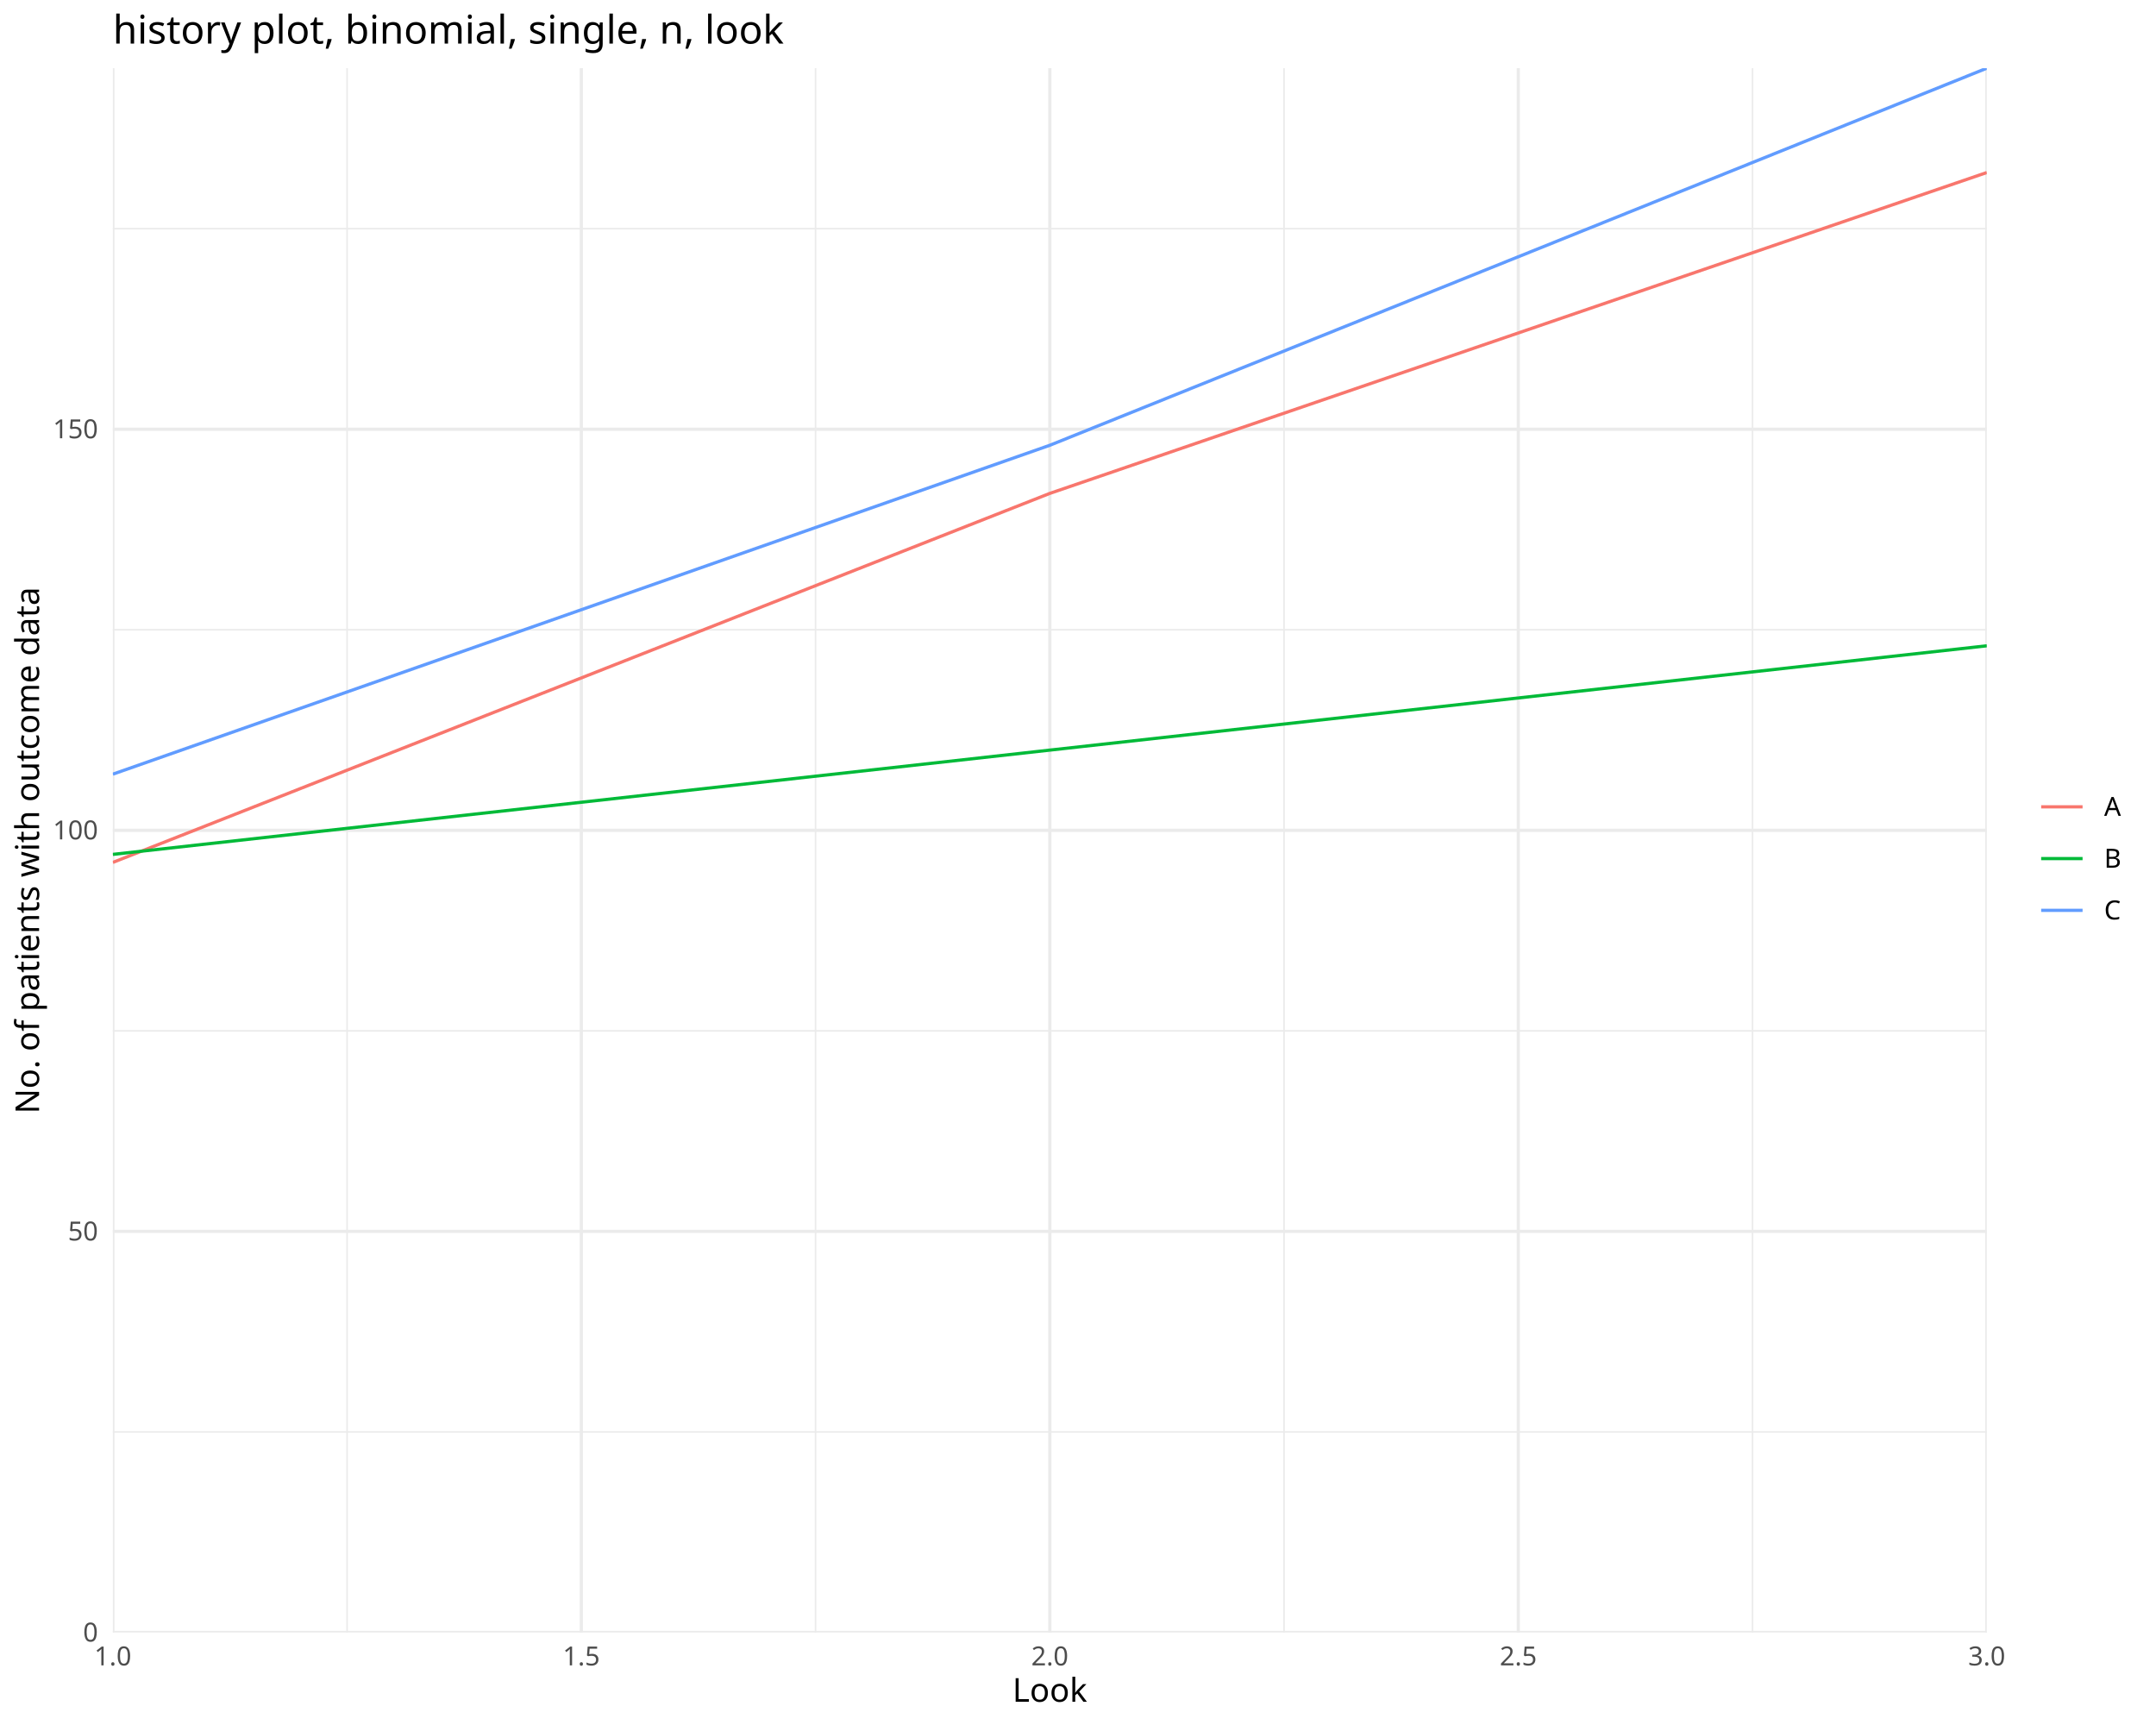
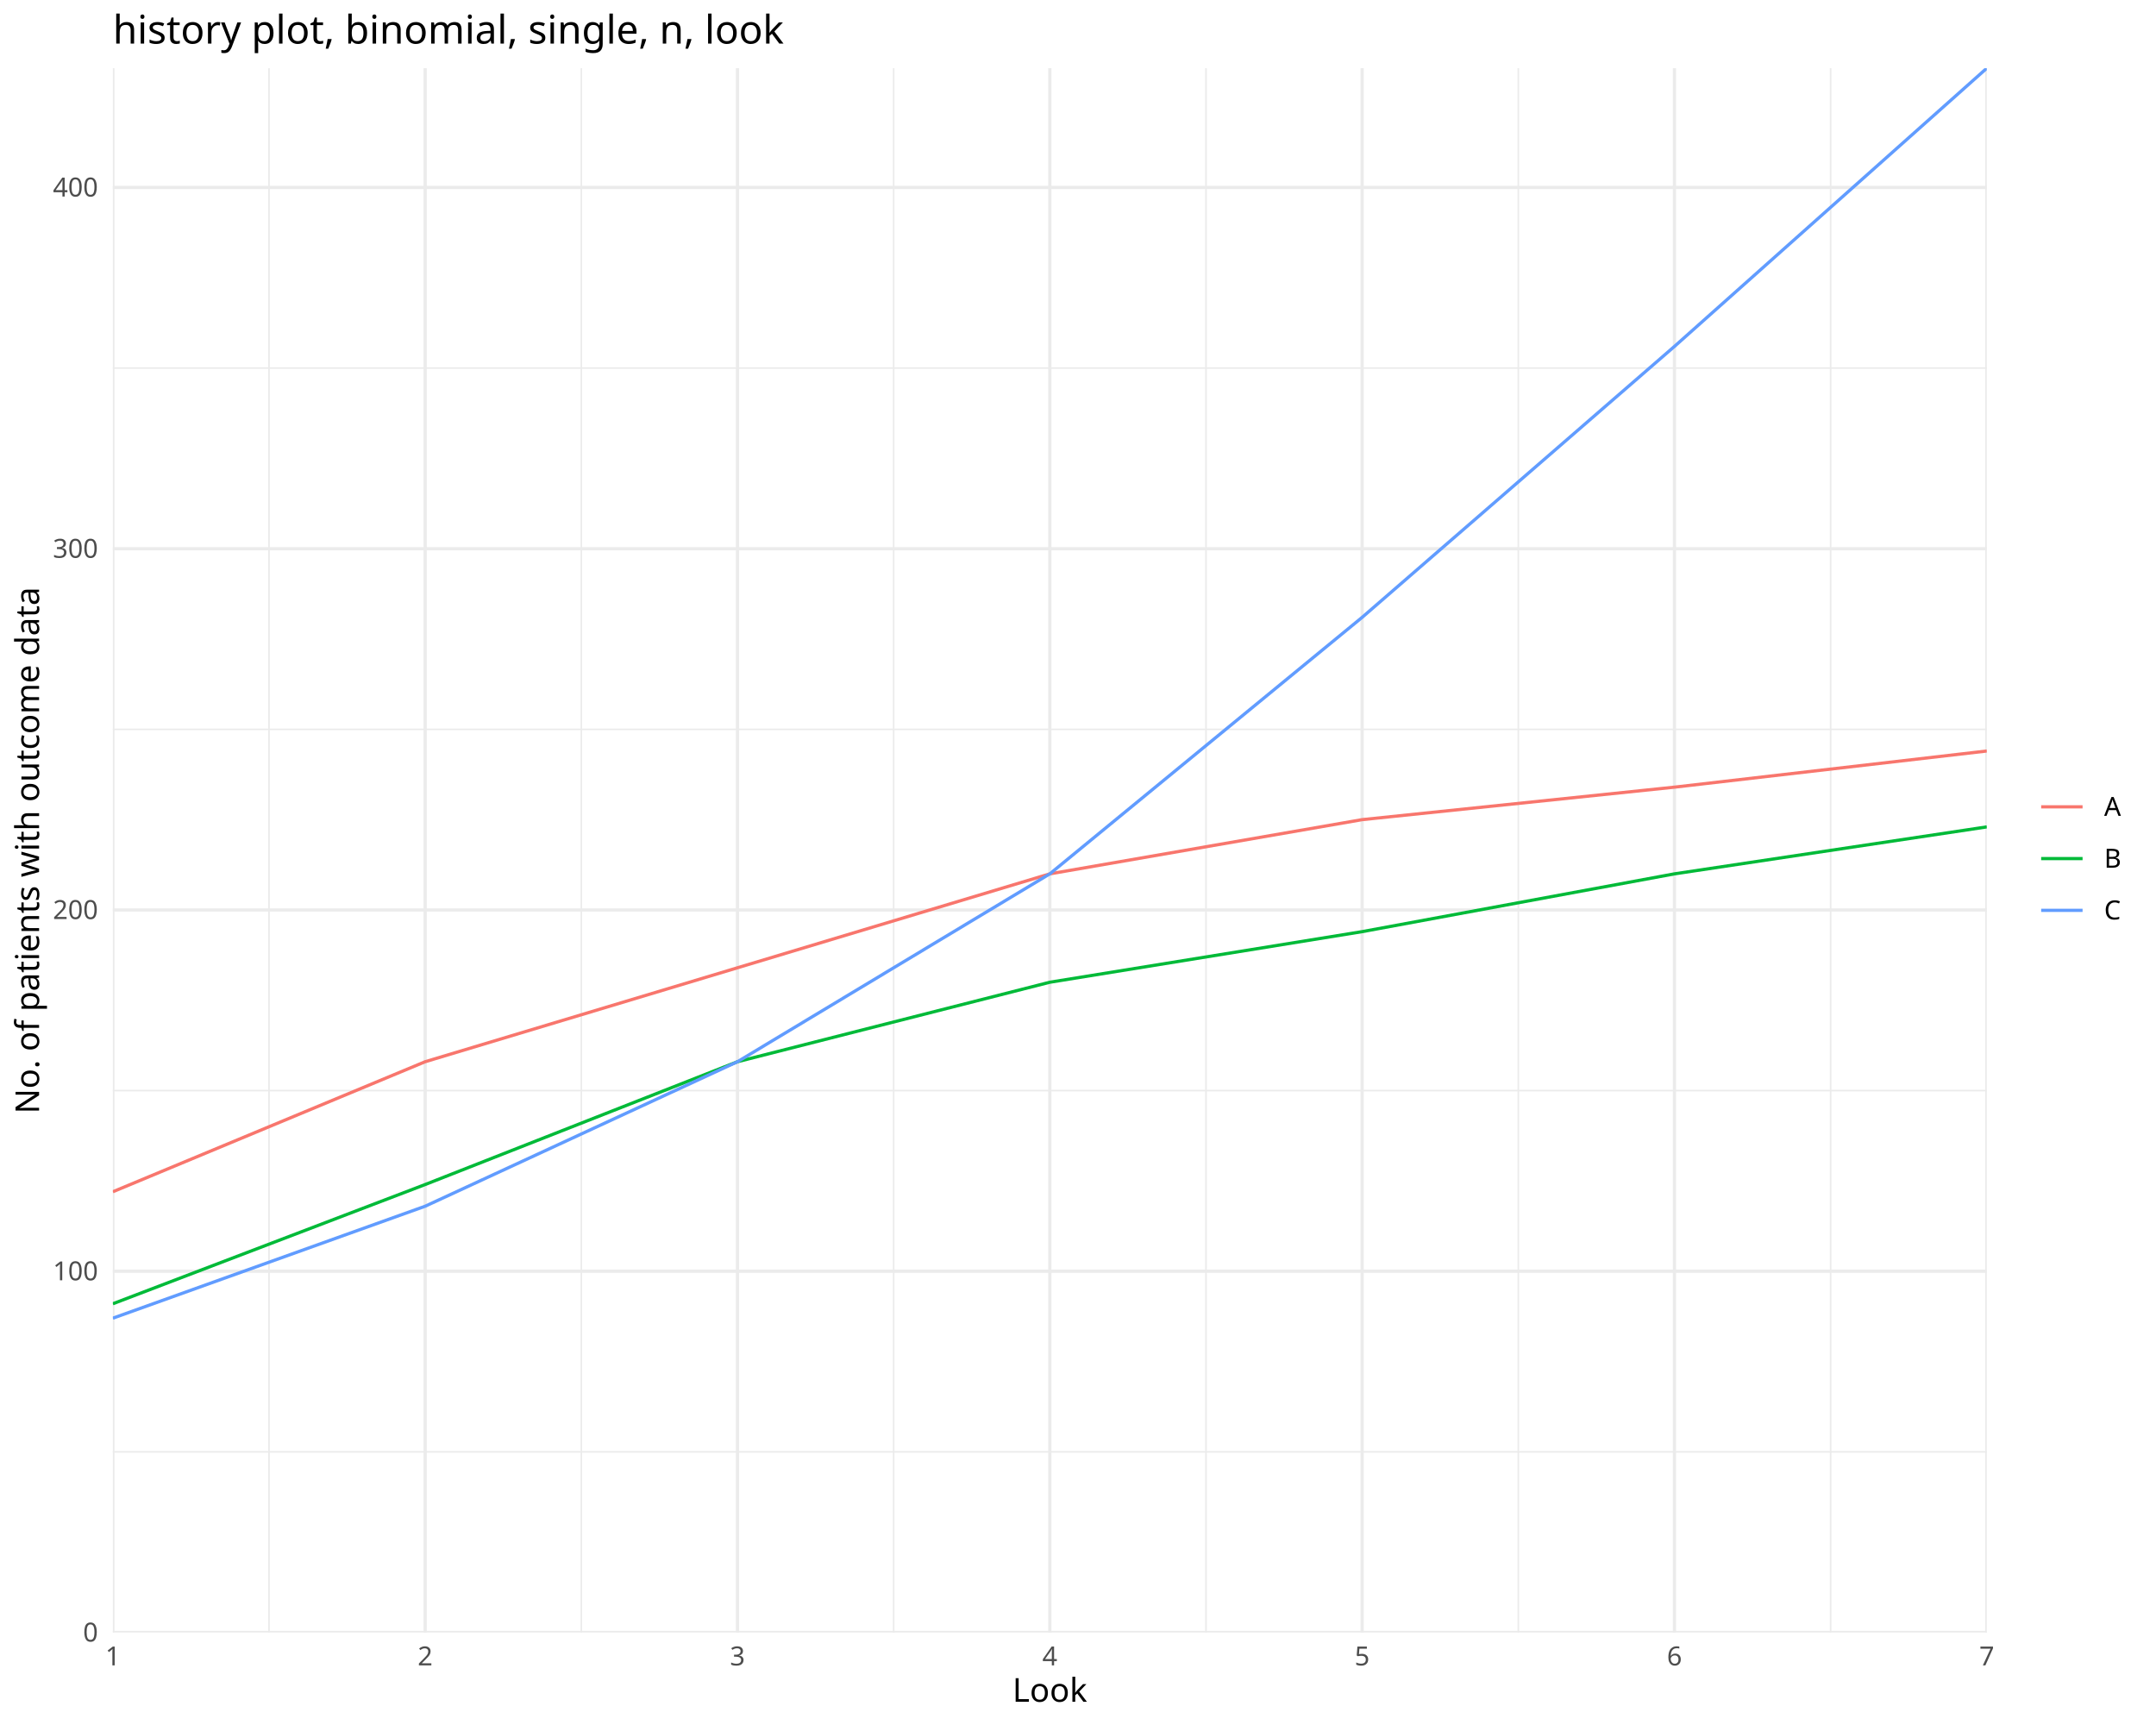
<svg xmlns="http://www.w3.org/2000/svg" class="svglite" data-engine-version="2.0" width="720.00pt" height="576.00pt" viewBox="0 0 720.00 576.00">
  <defs>
    <style type="text/css">
    .svglite line, .svglite polyline, .svglite polygon, .svglite path, .svglite rect, .svglite circle {
      fill: none;
      stroke: #000000;
      stroke-linecap: round;
      stroke-linejoin: round;
      stroke-miterlimit: 10.00;
    }
  </style>
  </defs>
  <rect width="100%" height="100%" style="stroke: none; fill: #FFFFFF;" />
  <defs>
    <clipPath id="cpMC4wMHw3MjAuMDB8MC4wMHw1NzYuMDA=">
      <rect x="0.00" y="0.00" width="720.00" height="576.00" />
    </clipPath>
  </defs>
  <g clip-path="url(#cpMC4wMHw3MjAuMDB8MC4wMHw1NzYuMDA=)">
</g>
  <defs>
    <clipPath id="cpMzcuNjl8NjYzLjQ5fDIyLjc4fDU0NS4xMQ==">
      <rect x="37.69" y="22.78" width="625.80" height="522.33" />
    </clipPath>
  </defs>
  <g clip-path="url(#cpMzcuNjl8NjYzLjQ5fDIyLjc4fDU0NS4xMQ==)">
-     <polyline points="37.69,478.15 663.49,478.15 " style="stroke-width: 0.53; stroke: #EBEBEB; stroke-linecap: butt;" />
-     <polyline points="37.69,344.22 663.49,344.22 " style="stroke-width: 0.53; stroke: #EBEBEB; stroke-linecap: butt;" />
-     <polyline points="37.69,210.29 663.49,210.29 " style="stroke-width: 0.53; stroke: #EBEBEB; stroke-linecap: butt;" />
-     <polyline points="37.69,76.36 663.49,76.36 " style="stroke-width: 0.53; stroke: #EBEBEB; stroke-linecap: butt;" />
-     <polyline points="115.91,545.11 115.91,22.78 " style="stroke-width: 0.53; stroke: #EBEBEB; stroke-linecap: butt;" />
-     <polyline points="272.36,545.11 272.36,22.78 " style="stroke-width: 0.53; stroke: #EBEBEB; stroke-linecap: butt;" />
-     <polyline points="428.81,545.11 428.81,22.78 " style="stroke-width: 0.53; stroke: #EBEBEB; stroke-linecap: butt;" />
-     <polyline points="585.26,545.11 585.26,22.78 " style="stroke-width: 0.53; stroke: #EBEBEB; stroke-linecap: butt;" />
+     <polyline points="37.69,484.80 663.49,484.80 " style="stroke-width: 0.53; stroke: #EBEBEB; stroke-linecap: butt;" />
+     <polyline points="37.69,364.17 663.49,364.17 " style="stroke-width: 0.53; stroke: #EBEBEB; stroke-linecap: butt;" />
+     <polyline points="37.69,243.54 663.49,243.54 " style="stroke-width: 0.53; stroke: #EBEBEB; stroke-linecap: butt;" />
+     <polyline points="37.69,122.91 663.49,122.91 " style="stroke-width: 0.53; stroke: #EBEBEB; stroke-linecap: butt;" />
+     <polyline points="89.84,545.11 89.84,22.78 " style="stroke-width: 0.53; stroke: #EBEBEB; stroke-linecap: butt;" />
+     <polyline points="194.14,545.11 194.14,22.78 " style="stroke-width: 0.53; stroke: #EBEBEB; stroke-linecap: butt;" />
+     <polyline points="298.44,545.11 298.44,22.78 " style="stroke-width: 0.53; stroke: #EBEBEB; stroke-linecap: butt;" />
+     <polyline points="402.74,545.11 402.74,22.78 " style="stroke-width: 0.53; stroke: #EBEBEB; stroke-linecap: butt;" />
+     <polyline points="507.04,545.11 507.04,22.78 " style="stroke-width: 0.53; stroke: #EBEBEB; stroke-linecap: butt;" />
+     <polyline points="611.34,545.11 611.34,22.78 " style="stroke-width: 0.53; stroke: #EBEBEB; stroke-linecap: butt;" />
    <polyline points="37.69,545.11 663.49,545.11 " style="stroke-width: 1.07; stroke: #EBEBEB; stroke-linecap: butt;" />
-     <polyline points="37.69,411.18 663.49,411.18 " style="stroke-width: 1.07; stroke: #EBEBEB; stroke-linecap: butt;" />
-     <polyline points="37.69,277.25 663.49,277.25 " style="stroke-width: 1.07; stroke: #EBEBEB; stroke-linecap: butt;" />
-     <polyline points="37.69,143.32 663.49,143.32 " style="stroke-width: 1.07; stroke: #EBEBEB; stroke-linecap: butt;" />
+     <polyline points="37.69,424.48 663.49,424.48 " style="stroke-width: 1.07; stroke: #EBEBEB; stroke-linecap: butt;" />
+     <polyline points="37.69,303.85 663.49,303.85 " style="stroke-width: 1.07; stroke: #EBEBEB; stroke-linecap: butt;" />
+     <polyline points="37.69,183.22 663.49,183.22 " style="stroke-width: 1.07; stroke: #EBEBEB; stroke-linecap: butt;" />
+     <polyline points="37.69,62.59 663.49,62.59 " style="stroke-width: 1.07; stroke: #EBEBEB; stroke-linecap: butt;" />
    <polyline points="37.69,545.11 37.69,22.78 " style="stroke-width: 1.07; stroke: #EBEBEB; stroke-linecap: butt;" />
-     <polyline points="194.14,545.11 194.14,22.78 " style="stroke-width: 1.07; stroke: #EBEBEB; stroke-linecap: butt;" />
+     <polyline points="141.99,545.11 141.99,22.78 " style="stroke-width: 1.07; stroke: #EBEBEB; stroke-linecap: butt;" />
+     <polyline points="246.29,545.11 246.29,22.78 " style="stroke-width: 1.07; stroke: #EBEBEB; stroke-linecap: butt;" />
    <polyline points="350.59,545.11 350.59,22.78 " style="stroke-width: 1.07; stroke: #EBEBEB; stroke-linecap: butt;" />
-     <polyline points="507.04,545.11 507.04,22.78 " style="stroke-width: 1.07; stroke: #EBEBEB; stroke-linecap: butt;" />
+     <polyline points="454.89,545.11 454.89,22.78 " style="stroke-width: 1.07; stroke: #EBEBEB; stroke-linecap: butt;" />
+     <polyline points="559.19,545.11 559.19,22.78 " style="stroke-width: 1.07; stroke: #EBEBEB; stroke-linecap: butt;" />
    <polyline points="663.49,545.11 663.49,22.78 " style="stroke-width: 1.07; stroke: #EBEBEB; stroke-linecap: butt;" />
-     <polyline points="37.69,287.97 350.59,164.75 663.49,57.61 " style="stroke-width: 1.07; stroke: #F8766D; stroke-linecap: butt;" />
-     <polyline points="37.69,285.29 350.59,250.47 663.49,215.64 " style="stroke-width: 1.07; stroke: #00BA38; stroke-linecap: butt;" />
-     <polyline points="37.69,258.50 350.59,148.68 663.49,22.78 " style="stroke-width: 1.07; stroke: #619CFF; stroke-linecap: butt;" />
+     <polyline points="37.69,397.94 141.99,354.52 246.29,323.15 350.59,291.79 454.89,273.69 559.19,262.84 663.49,250.77 " style="stroke-width: 1.07; stroke: #F8766D; stroke-linecap: butt;" />
+     <polyline points="37.69,435.34 141.99,395.53 246.29,354.52 350.59,327.98 454.89,311.09 559.19,291.79 663.49,276.11 " style="stroke-width: 1.07; stroke: #00BA38; stroke-linecap: butt;" />
+     <polyline points="37.69,440.16 141.99,402.77 246.29,354.52 350.59,291.79 454.89,206.14 559.19,115.67 663.49,22.78 " style="stroke-width: 1.07; stroke: #619CFF; stroke-linecap: butt;" />
  </g>
  <g clip-path="url(#cpMC4wMHw3MjAuMDB8MC4wMHw1NzYuMDA=)">
    <text x="32.76" y="548.14" text-anchor="end" style="font-size: 8.80px; fill: #4D4D4D; font-family: sans;" textLength="4.89px" lengthAdjust="spacingAndGlyphs">0</text>
-     <text x="32.76" y="414.21" text-anchor="end" style="font-size: 8.80px; fill: #4D4D4D; font-family: sans;" textLength="9.79px" lengthAdjust="spacingAndGlyphs">50</text>
-     <text x="32.76" y="280.28" text-anchor="end" style="font-size: 8.80px; fill: #4D4D4D; font-family: sans;" textLength="14.68px" lengthAdjust="spacingAndGlyphs">100</text>
-     <text x="32.76" y="146.35" text-anchor="end" style="font-size: 8.80px; fill: #4D4D4D; font-family: sans;" textLength="14.68px" lengthAdjust="spacingAndGlyphs">150</text>
-     <text x="37.69" y="556.10" text-anchor="middle" style="font-size: 8.80px; fill: #4D4D4D; font-family: sans;" textLength="12.23px" lengthAdjust="spacingAndGlyphs">1.0</text>
-     <text x="194.14" y="556.10" text-anchor="middle" style="font-size: 8.80px; fill: #4D4D4D; font-family: sans;" textLength="12.23px" lengthAdjust="spacingAndGlyphs">1.5</text>
-     <text x="350.59" y="556.10" text-anchor="middle" style="font-size: 8.80px; fill: #4D4D4D; font-family: sans;" textLength="12.23px" lengthAdjust="spacingAndGlyphs">2.0</text>
-     <text x="507.04" y="556.10" text-anchor="middle" style="font-size: 8.80px; fill: #4D4D4D; font-family: sans;" textLength="12.23px" lengthAdjust="spacingAndGlyphs">2.5</text>
-     <text x="663.49" y="556.10" text-anchor="middle" style="font-size: 8.80px; fill: #4D4D4D; font-family: sans;" textLength="12.23px" lengthAdjust="spacingAndGlyphs">3.0</text>
+     <text x="32.76" y="427.51" text-anchor="end" style="font-size: 8.80px; fill: #4D4D4D; font-family: sans;" textLength="14.68px" lengthAdjust="spacingAndGlyphs">100</text>
+     <text x="32.76" y="306.88" text-anchor="end" style="font-size: 8.80px; fill: #4D4D4D; font-family: sans;" textLength="14.68px" lengthAdjust="spacingAndGlyphs">200</text>
+     <text x="32.76" y="186.25" text-anchor="end" style="font-size: 8.80px; fill: #4D4D4D; font-family: sans;" textLength="14.68px" lengthAdjust="spacingAndGlyphs">300</text>
+     <text x="32.76" y="65.62" text-anchor="end" style="font-size: 8.80px; fill: #4D4D4D; font-family: sans;" textLength="14.68px" lengthAdjust="spacingAndGlyphs">400</text>
+     <text x="37.69" y="556.10" text-anchor="middle" style="font-size: 8.80px; fill: #4D4D4D; font-family: sans;" textLength="4.89px" lengthAdjust="spacingAndGlyphs">1</text>
+     <text x="141.99" y="556.10" text-anchor="middle" style="font-size: 8.80px; fill: #4D4D4D; font-family: sans;" textLength="4.89px" lengthAdjust="spacingAndGlyphs">2</text>
+     <text x="246.29" y="556.10" text-anchor="middle" style="font-size: 8.80px; fill: #4D4D4D; font-family: sans;" textLength="4.89px" lengthAdjust="spacingAndGlyphs">3</text>
+     <text x="350.59" y="556.10" text-anchor="middle" style="font-size: 8.80px; fill: #4D4D4D; font-family: sans;" textLength="4.89px" lengthAdjust="spacingAndGlyphs">4</text>
+     <text x="454.89" y="556.10" text-anchor="middle" style="font-size: 8.80px; fill: #4D4D4D; font-family: sans;" textLength="4.89px" lengthAdjust="spacingAndGlyphs">5</text>
+     <text x="559.19" y="556.10" text-anchor="middle" style="font-size: 8.80px; fill: #4D4D4D; font-family: sans;" textLength="4.89px" lengthAdjust="spacingAndGlyphs">6</text>
+     <text x="663.49" y="556.10" text-anchor="middle" style="font-size: 8.80px; fill: #4D4D4D; font-family: sans;" textLength="4.89px" lengthAdjust="spacingAndGlyphs">7</text>
    <text x="350.59" y="568.24" text-anchor="middle" style="font-size: 11.00px; font-family: sans;" textLength="23.86px" lengthAdjust="spacingAndGlyphs">Look</text>
    <text transform="translate(13.05,283.95) rotate(-90)" text-anchor="middle" style="font-size: 11.00px; font-family: sans;" textLength="163.28px" lengthAdjust="spacingAndGlyphs">No. of patients with outcome data</text>
    <line x1="681.65" y1="269.41" x2="695.48" y2="269.41" style="stroke-width: 1.07; stroke: #F8766D; stroke-linecap: butt;" />
    <line x1="681.65" y1="286.69" x2="695.48" y2="286.69" style="stroke-width: 1.07; stroke: #00BA38; stroke-linecap: butt;" />
    <line x1="681.65" y1="303.97" x2="695.48" y2="303.97" style="stroke-width: 1.07; stroke: #619CFF; stroke-linecap: butt;" />
    <text x="702.68" y="272.44" style="font-size: 8.80px; font-family: sans;" textLength="5.87px" lengthAdjust="spacingAndGlyphs">A</text>
    <text x="702.68" y="289.72" style="font-size: 8.80px; font-family: sans;" textLength="5.87px" lengthAdjust="spacingAndGlyphs">B</text>
    <text x="702.68" y="307.00" style="font-size: 8.80px; font-family: sans;" textLength="6.36px" lengthAdjust="spacingAndGlyphs">C</text>
    <text x="37.69" y="14.56" style="font-size: 13.20px; font-family: sans;" textLength="208.38px" lengthAdjust="spacingAndGlyphs">history plot, binomial, single, n, look</text>
  </g>
</svg>
